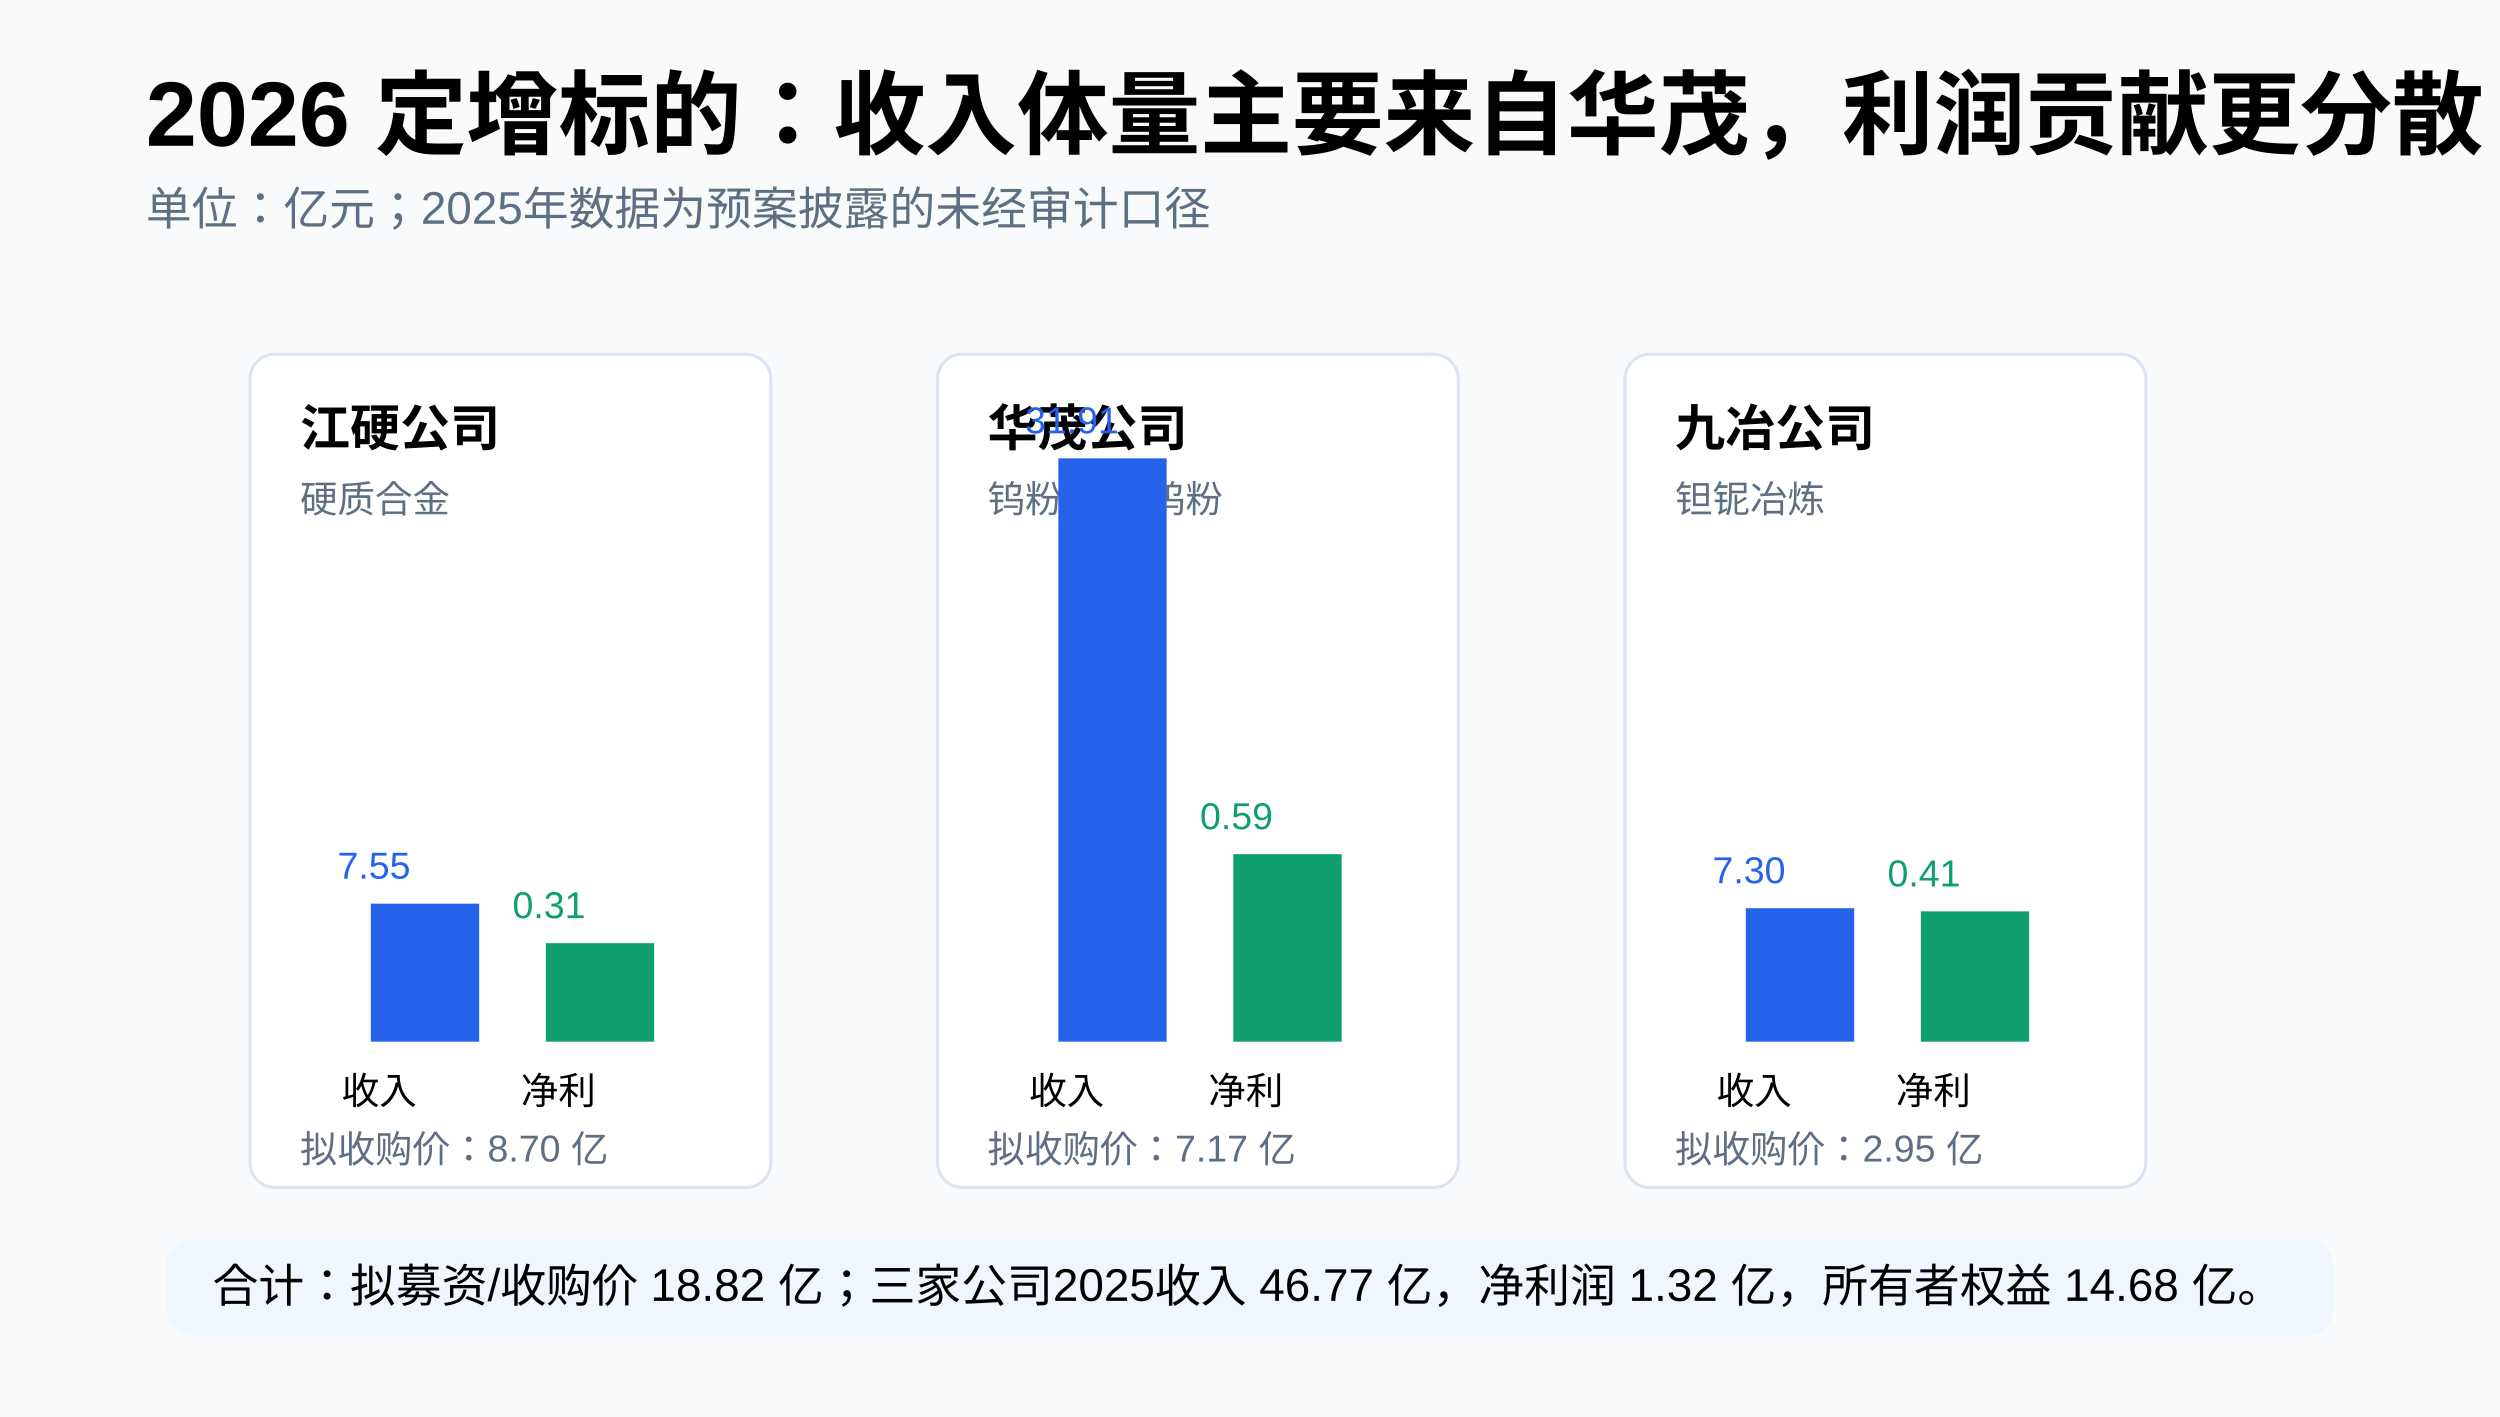
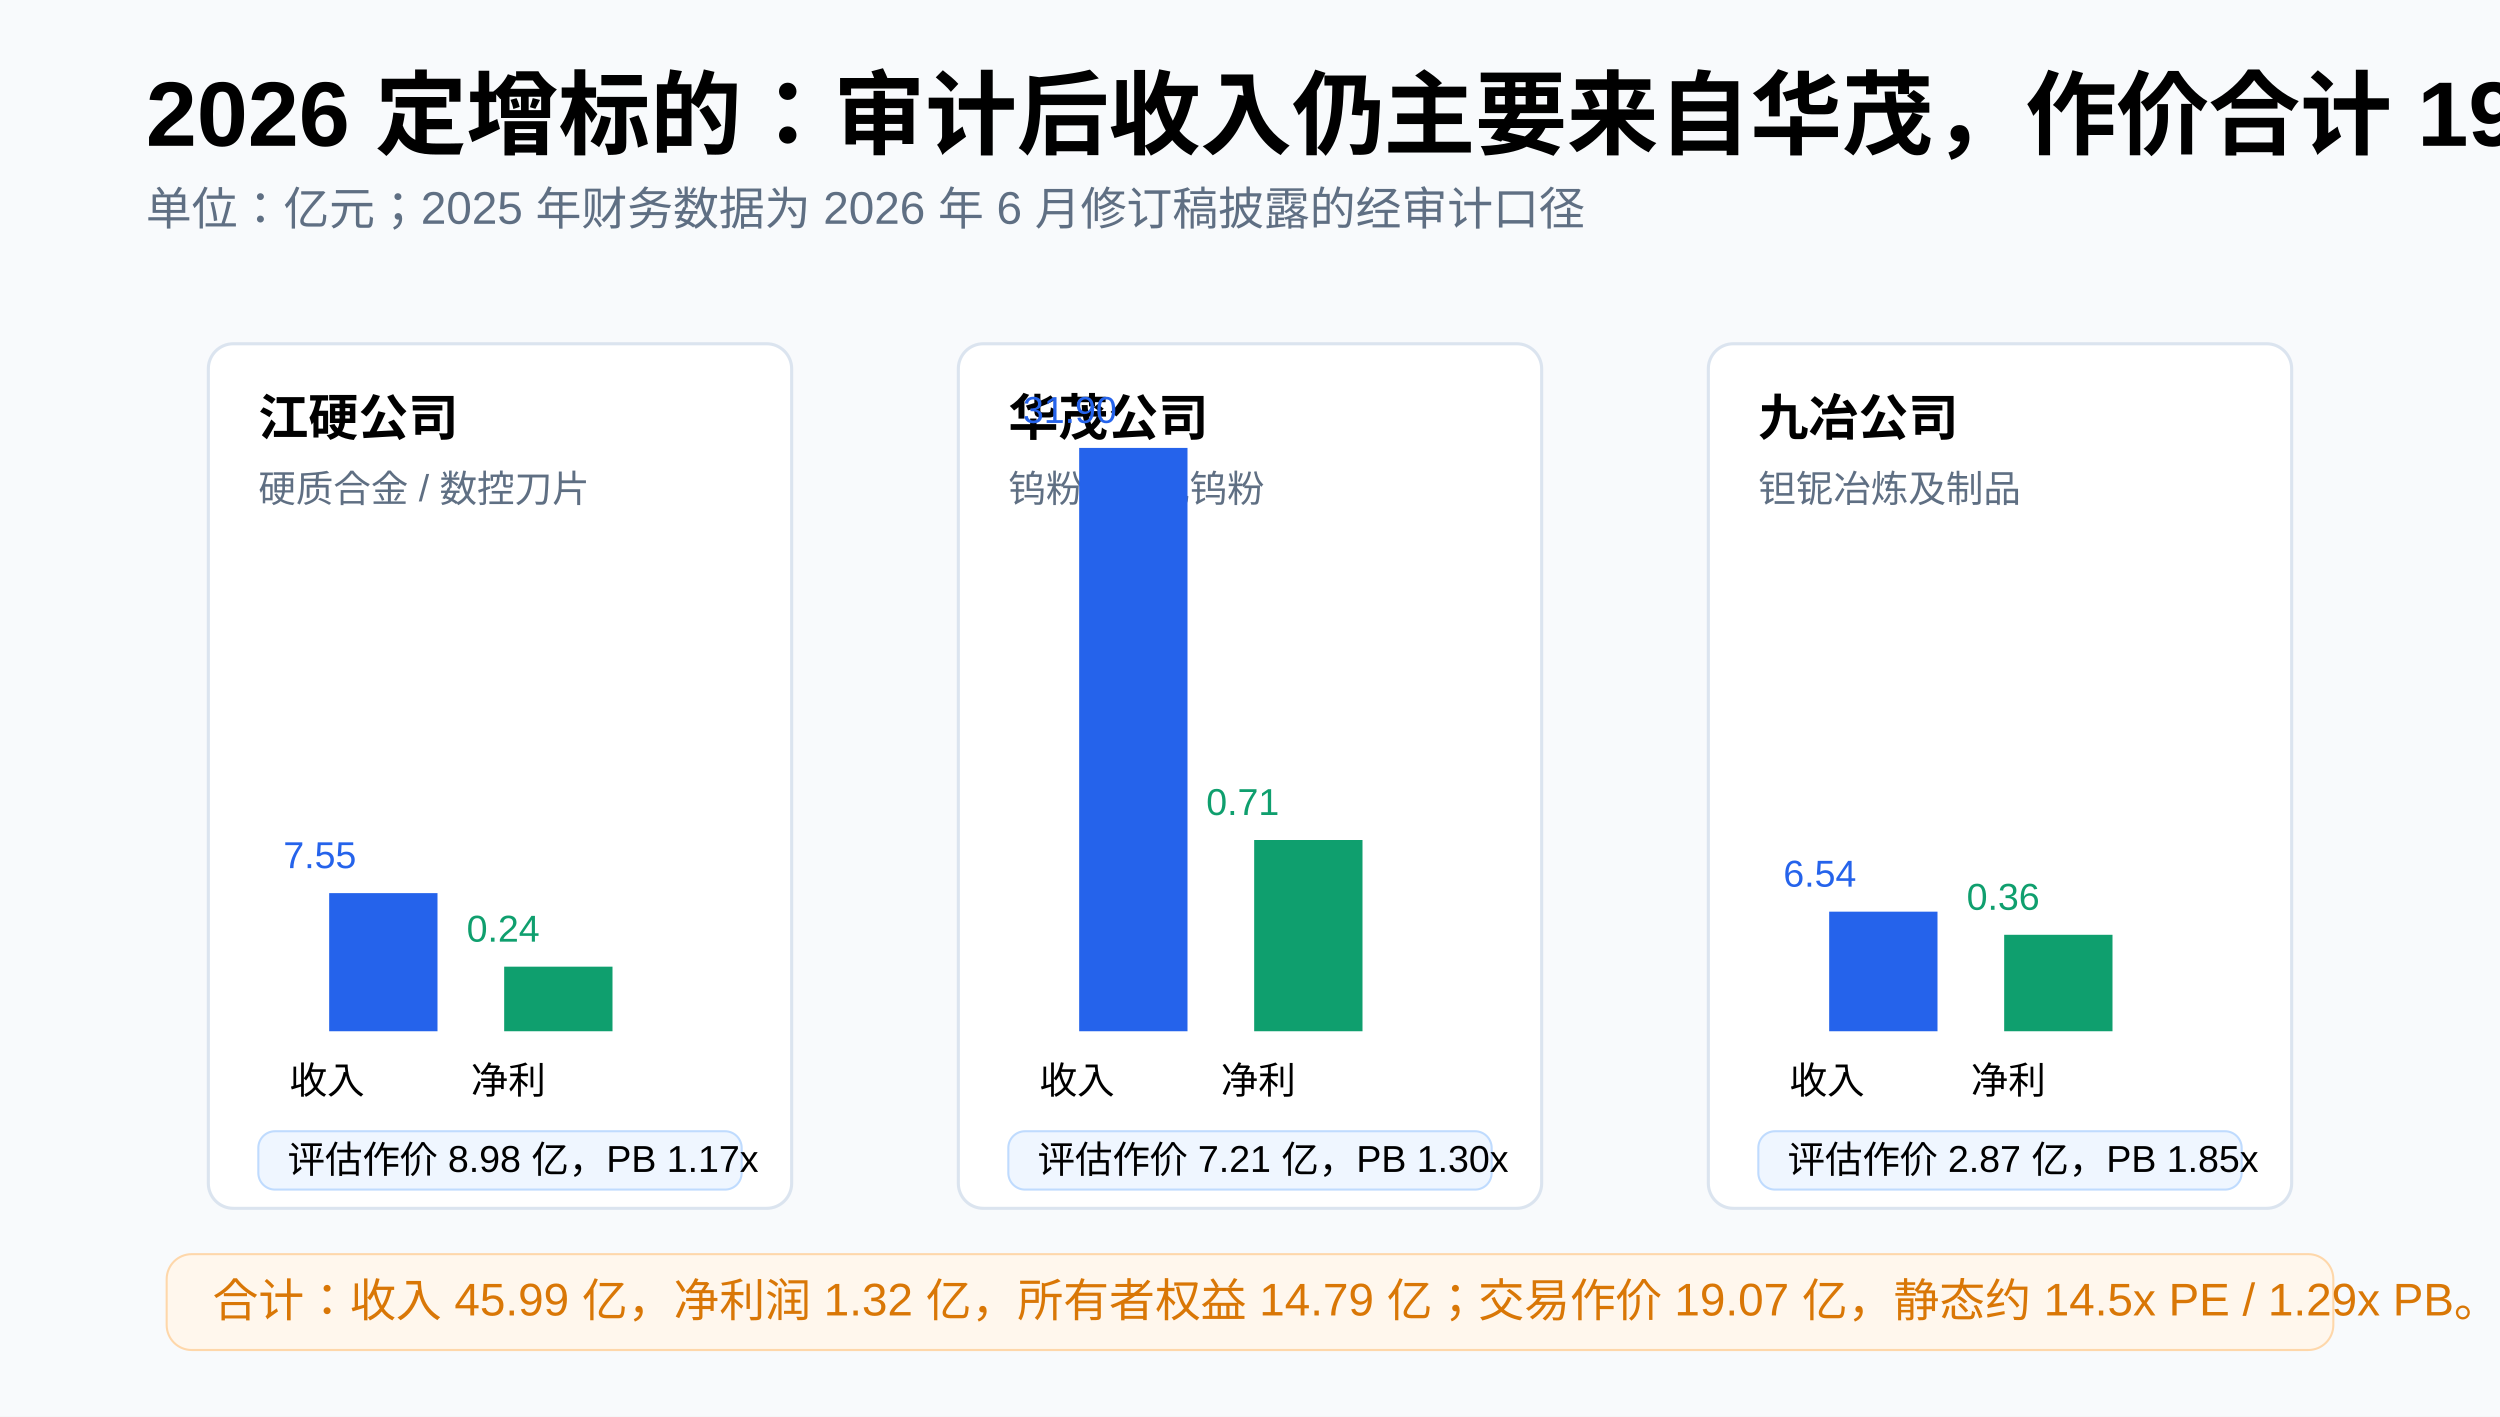
- <svg xmlns="http://www.w3.org/2000/svg" width="1200" height="680" viewBox="0 0 1200 680" role="img" aria-label="2026定增标的公司财务">
+ <svg xmlns="http://www.w3.org/2000/svg" width="1200" height="680" viewBox="0 0 1200 680" role="img" aria-label="2026定增标的公司审计财务与评估作价">
  <style>
-   .bg{fill:#f8fafc}.ink{fill:#102033}.muted{fill:#5f6f83}.line{stroke:#cbd5e1;stroke-width:2}.blue{fill:#2563eb}.green{fill:#0f9f6e}.red{fill:#dc2626}.amber{fill:#f59e0b}.card{fill:#fff;stroke:#dbe4ef;stroke-width:1.5;rx:12}.small{font:500 22px 'Noto Sans SC',Arial}.label{font:600 24px 'Noto Sans SC',Arial}.num{font:800 34px 'Plus Jakarta Sans','Noto Sans SC',Arial}.title{font:800 44px 'Noto Sans SC',Arial}.sub{font:500 22px 'Noto Sans SC',Arial}.tiny{font:500 18px 'Noto Sans SC',Arial}
+   .bg{fill:#f8fafc}.ink{fill:#102033}.muted{fill:#5f6f83}.blue{fill:#2563eb}.green{fill:#0f9f6e}.amber{fill:#d97706}.card{fill:#fff;stroke:#dbe4ef;stroke-width:1.5;rx:12}.pill{fill:#eff6ff;stroke:#bfdbfe}.small{font:500 22px 'Noto Sans SC',Arial}.label{font:600 24px 'Noto Sans SC',Arial}.num{font:800 34px 'Plus Jakarta Sans','Noto Sans SC',Arial}.title{font:800 44px 'Noto Sans SC',Arial}.sub{font:500 22px 'Noto Sans SC',Arial}.tiny{font:500 18px 'Noto Sans SC',Arial}
</style>
  <rect class="bg" width="1200" height="680" />
-   <text x="70" y="70" class="title">2026 定增标的：收入体量主要来自华茂，利润贡献更分散</text>
-   <text x="70" y="108" class="sub muted">单位：亿元；2025年数据为预案披露的未经审计口径</text>
-   <g transform="translate(120 170)">
-     <rect class="card" width="250" height="400" />
+   <text x="70" y="70" class="title">2026 定增标的：审计后收入仍主要来自华茂，作价合计 19.07 亿</text>
+   <text x="70" y="108" class="sub muted">单位：亿元；2025 年财务数据为 2026 年 6 月修订稿披露的经审计口径</text>
+   <g transform="translate(100 165)">
+     <rect class="card" width="280" height="415" />
    <text x="24" y="44" class="label">江硬公司</text>
-     <text x="24" y="76" class="tiny muted">硬质合金</text>
-     <rect x="58" y="263.751" width="52" height="66.249" fill="#2563eb" />
-     <rect x="142" y="282.712" width="52" height="47.288" fill="#0f9f6e" />
-     <text x="44" y="360" class="tiny">收入</text>
-     <text x="130" y="360" class="tiny">净利</text>
-     <text x="42" y="251.751" class="tiny blue">7.55</text>
-     <text x="126" y="270.712" class="tiny green">0.31</text>
-     <text x="24" y="388" class="tiny muted">拟收购价：8.70 亿</text>
+     <text x="24" y="76" class="tiny muted">硬质合金 / 数控刀片</text>
+     <rect x="58" y="263.7" width="52" height="66.3" class="blue" />
+     <rect x="142" y="299.0" width="52" height="31.0" class="green" />
+     <text x="39" y="360" class="tiny">收入</text>
+     <text x="126" y="360" class="tiny">净利</text>
+     <text x="36" y="251.7" class="tiny blue">7.55</text>
+     <text x="124" y="287.0" class="tiny green">0.24</text>
+     <rect x="24" y="378" width="232" height="28" rx="8" class="pill" />
+     <text x="38" y="398" class="tiny">评估作价 8.98 亿，PB 1.17x</text>
  </g>
-   <g transform="translate(450 170)">
-     <rect class="card" width="250" height="400" />
+   <g transform="translate(460 165)">
+     <rect class="card" width="280" height="415" />
    <text x="24" y="44" class="label">华茂公司</text>
-     <text x="24" y="76" class="tiny muted">钨粉/碳化钨粉</text>
-     <rect x="58" y="50" width="52" height="280" fill="#2563eb" />
-     <rect x="142" y="240" width="52" height="90" fill="#0f9f6e" />
-     <text x="44" y="360" class="tiny">收入</text>
-     <text x="130" y="360" class="tiny">净利</text>
-     <text x="42" y="38" class="tiny blue">31.91</text>
-     <text x="126" y="228" class="tiny green">0.59</text>
-     <text x="24" y="388" class="tiny muted">拟收购价：7.17 亿</text>
+     <text x="24" y="76" class="tiny muted">钨粉 / 碳化钨粉</text>
+     <rect x="58" y="50" width="52" height="280" class="blue" />
+     <rect x="142" y="238.2" width="52" height="91.8" class="green" />
+     <text x="39" y="360" class="tiny">收入</text>
+     <text x="126" y="360" class="tiny">净利</text>
+     <text x="31" y="38" class="tiny blue">31.90</text>
+     <text x="119" y="226.2" class="tiny green">0.71</text>
+     <rect x="24" y="378" width="232" height="28" rx="8" class="pill" />
+     <text x="38" y="398" class="tiny">评估作价 7.21 亿，PB 1.30x</text>
  </g>
-   <g transform="translate(780 170)">
-     <rect class="card" width="250" height="400" />
+   <g transform="translate(820 165)">
+     <rect class="card" width="280" height="415" />
    <text x="24" y="44" class="label">九冶公司</text>
-     <text x="24" y="76" class="tiny muted">钽铌冶炼</text>
-     <rect x="58" y="265.945" width="52" height="64.055" fill="#2563eb" />
-     <rect x="142" y="267.458" width="52" height="62.542" fill="#0f9f6e" />
-     <text x="44" y="360" class="tiny">收入</text>
-     <text x="130" y="360" class="tiny">净利</text>
-     <text x="42" y="253.945" class="tiny blue">7.30</text>
-     <text x="126" y="255.458" class="tiny green">0.41</text>
-     <text x="24" y="388" class="tiny muted">拟收购价：2.95 亿</text>
+     <text x="24" y="76" class="tiny muted">钽铌冶炼及制品</text>
+     <rect x="58" y="272.6" width="52" height="57.4" class="blue" />
+     <rect x="142" y="283.7" width="52" height="46.3" class="green" />
+     <text x="39" y="360" class="tiny">收入</text>
+     <text x="126" y="360" class="tiny">净利</text>
+     <text x="36" y="260.6" class="tiny blue">6.54</text>
+     <text x="124" y="271.7" class="tiny green">0.36</text>
+     <rect x="24" y="378" width="232" height="28" rx="8" class="pill" />
+     <text x="38" y="398" class="tiny">评估作价 2.87 亿，PB 1.85x</text>
  </g>
-   <g transform="translate(80 595)">
-     <rect x="0" y="0" width="1040" height="46" rx="12" fill="#eff6ff" />
-     <text x="22" y="30" class="small">合计：拟募资/收购价 18.82 亿；三家公司2025收入 46.77 亿，净利润 1.32 亿，所有者权益 14.68 亿。</text>
+   <g transform="translate(80 602)">
+     <rect x="0" y="0" width="1040" height="46" rx="12" fill="#fff7ed" stroke="#fed7aa" />
+     <text x="22" y="30" class="small amber">合计：收入 45.99 亿，净利润 1.32 亿，所有者权益 14.79 亿；交易作价 19.07 亿，静态约 14.5x PE / 1.29x PB。</text>
  </g>
</svg>
